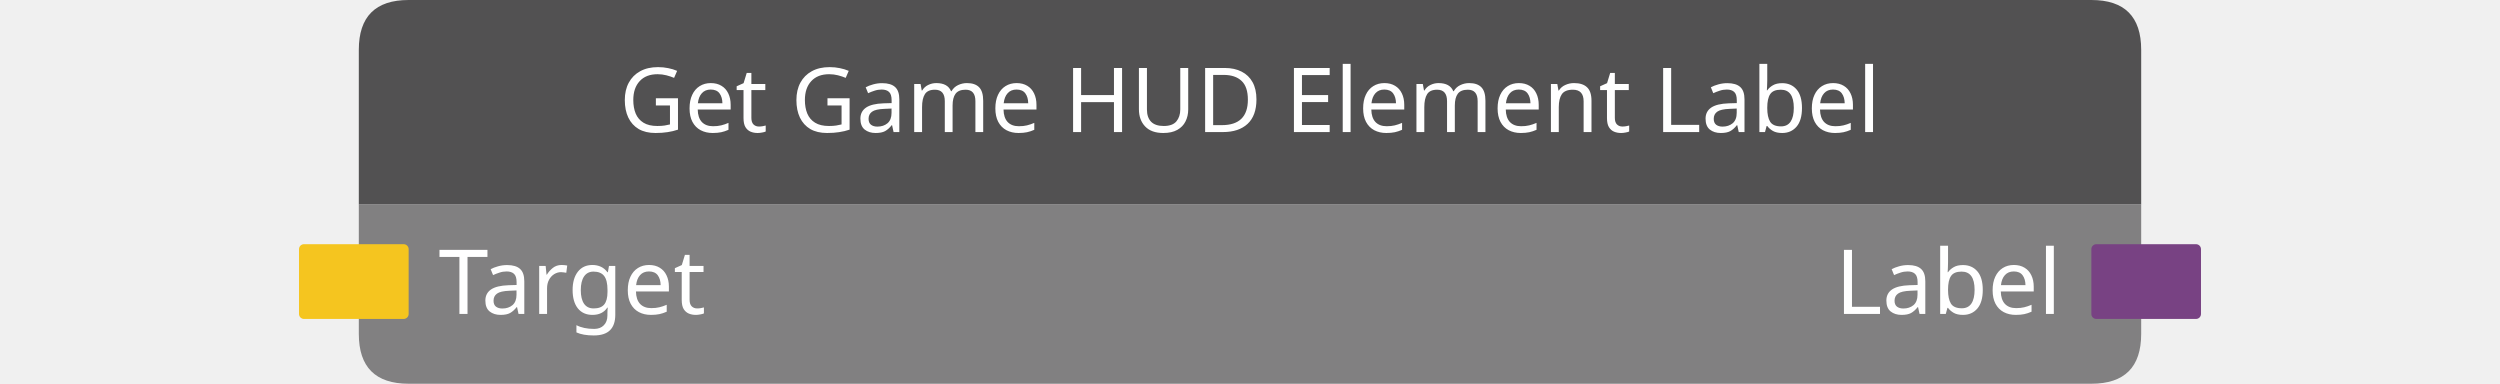
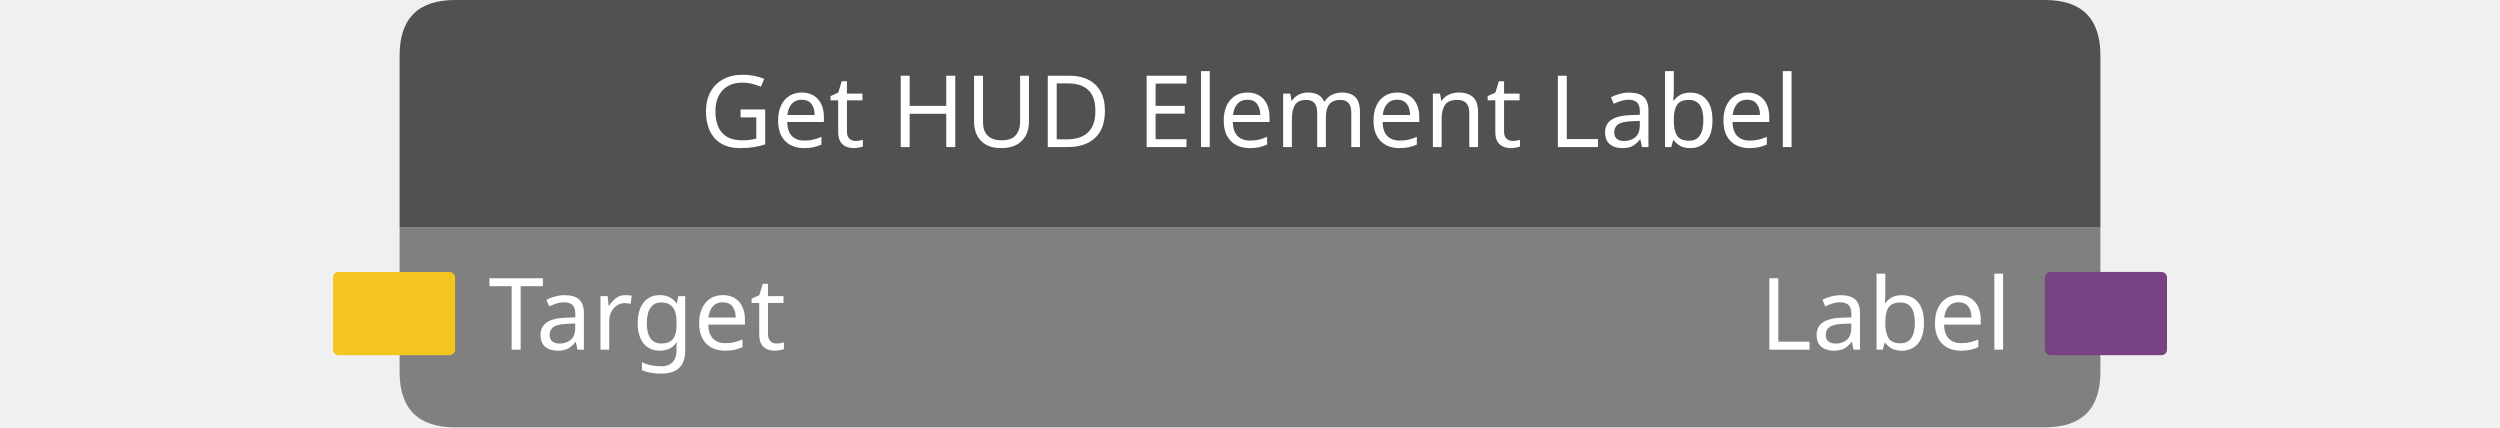
- <svg xmlns="http://www.w3.org/2000/svg" width="501.656" height="77" viewbox="0 0 501.656 77">
+ <svg xmlns="http://www.w3.org/2000/svg" width="450.453" height="77" viewbox="0 0 450.453 77">
  <defs>
    <style>.ubuntu {font-family: 'Ubuntu', sans-serif;}</style>
  </defs>
-   <path fill="#818081" class="grabBase" d="M72, 41 v26 q0,10,10,10 h337.656 q10,0,10,-10 v-26 h357.656" />
+   <path fill="#818081" class="grabBase" d="M72, 41 v26 q0,10,10,10 h286.453 q10,0,10,-10 v-26 h306.453" />
  <rect class="input data hud constant nolist nodefault" x="60" y="49" width="22" height="15" rx="1" fill="#F5C51F" />
  <text x="88" y="63" fill="white" text-anchor="start" font-size="18px" class="ubuntu">Target</text>
-   <rect class="output data string nolist nodefault" x="419.656" y="49" width="22" height="15" rx="1" fill="#784283" />
-   <text x="413.656" y="63" fill="white" text-anchor="end" font-size="18px" class="ubuntu">Label</text>
-   <path d="M72, 41 v-31 q0,-10,10,-10 h337.656 q10,0,10,10 v31 h-357.656" fill="#525152" />
-   <text text-anchor="middle" fill="white" font-size="18px" x="250.828" y="26.5" class="ubuntu">Get Game HUD Element Label</text>
+   <rect class="output data string nolist nodefault" x="368.453" y="49" width="22" height="15" rx="1" fill="#784283" />
+   <text x="362.453" y="63" fill="white" text-anchor="end" font-size="18px" class="ubuntu">Label</text>
+   <path d="M72, 41 v-31 q0,-10,10,-10 h286.453 q10,0,10,10 v31 h-306.453" fill="#525152" />
+   <text text-anchor="middle" fill="white" font-size="18px" x="225.227" y="26.5" class="ubuntu">Get HUD Element Label</text>
</svg>
